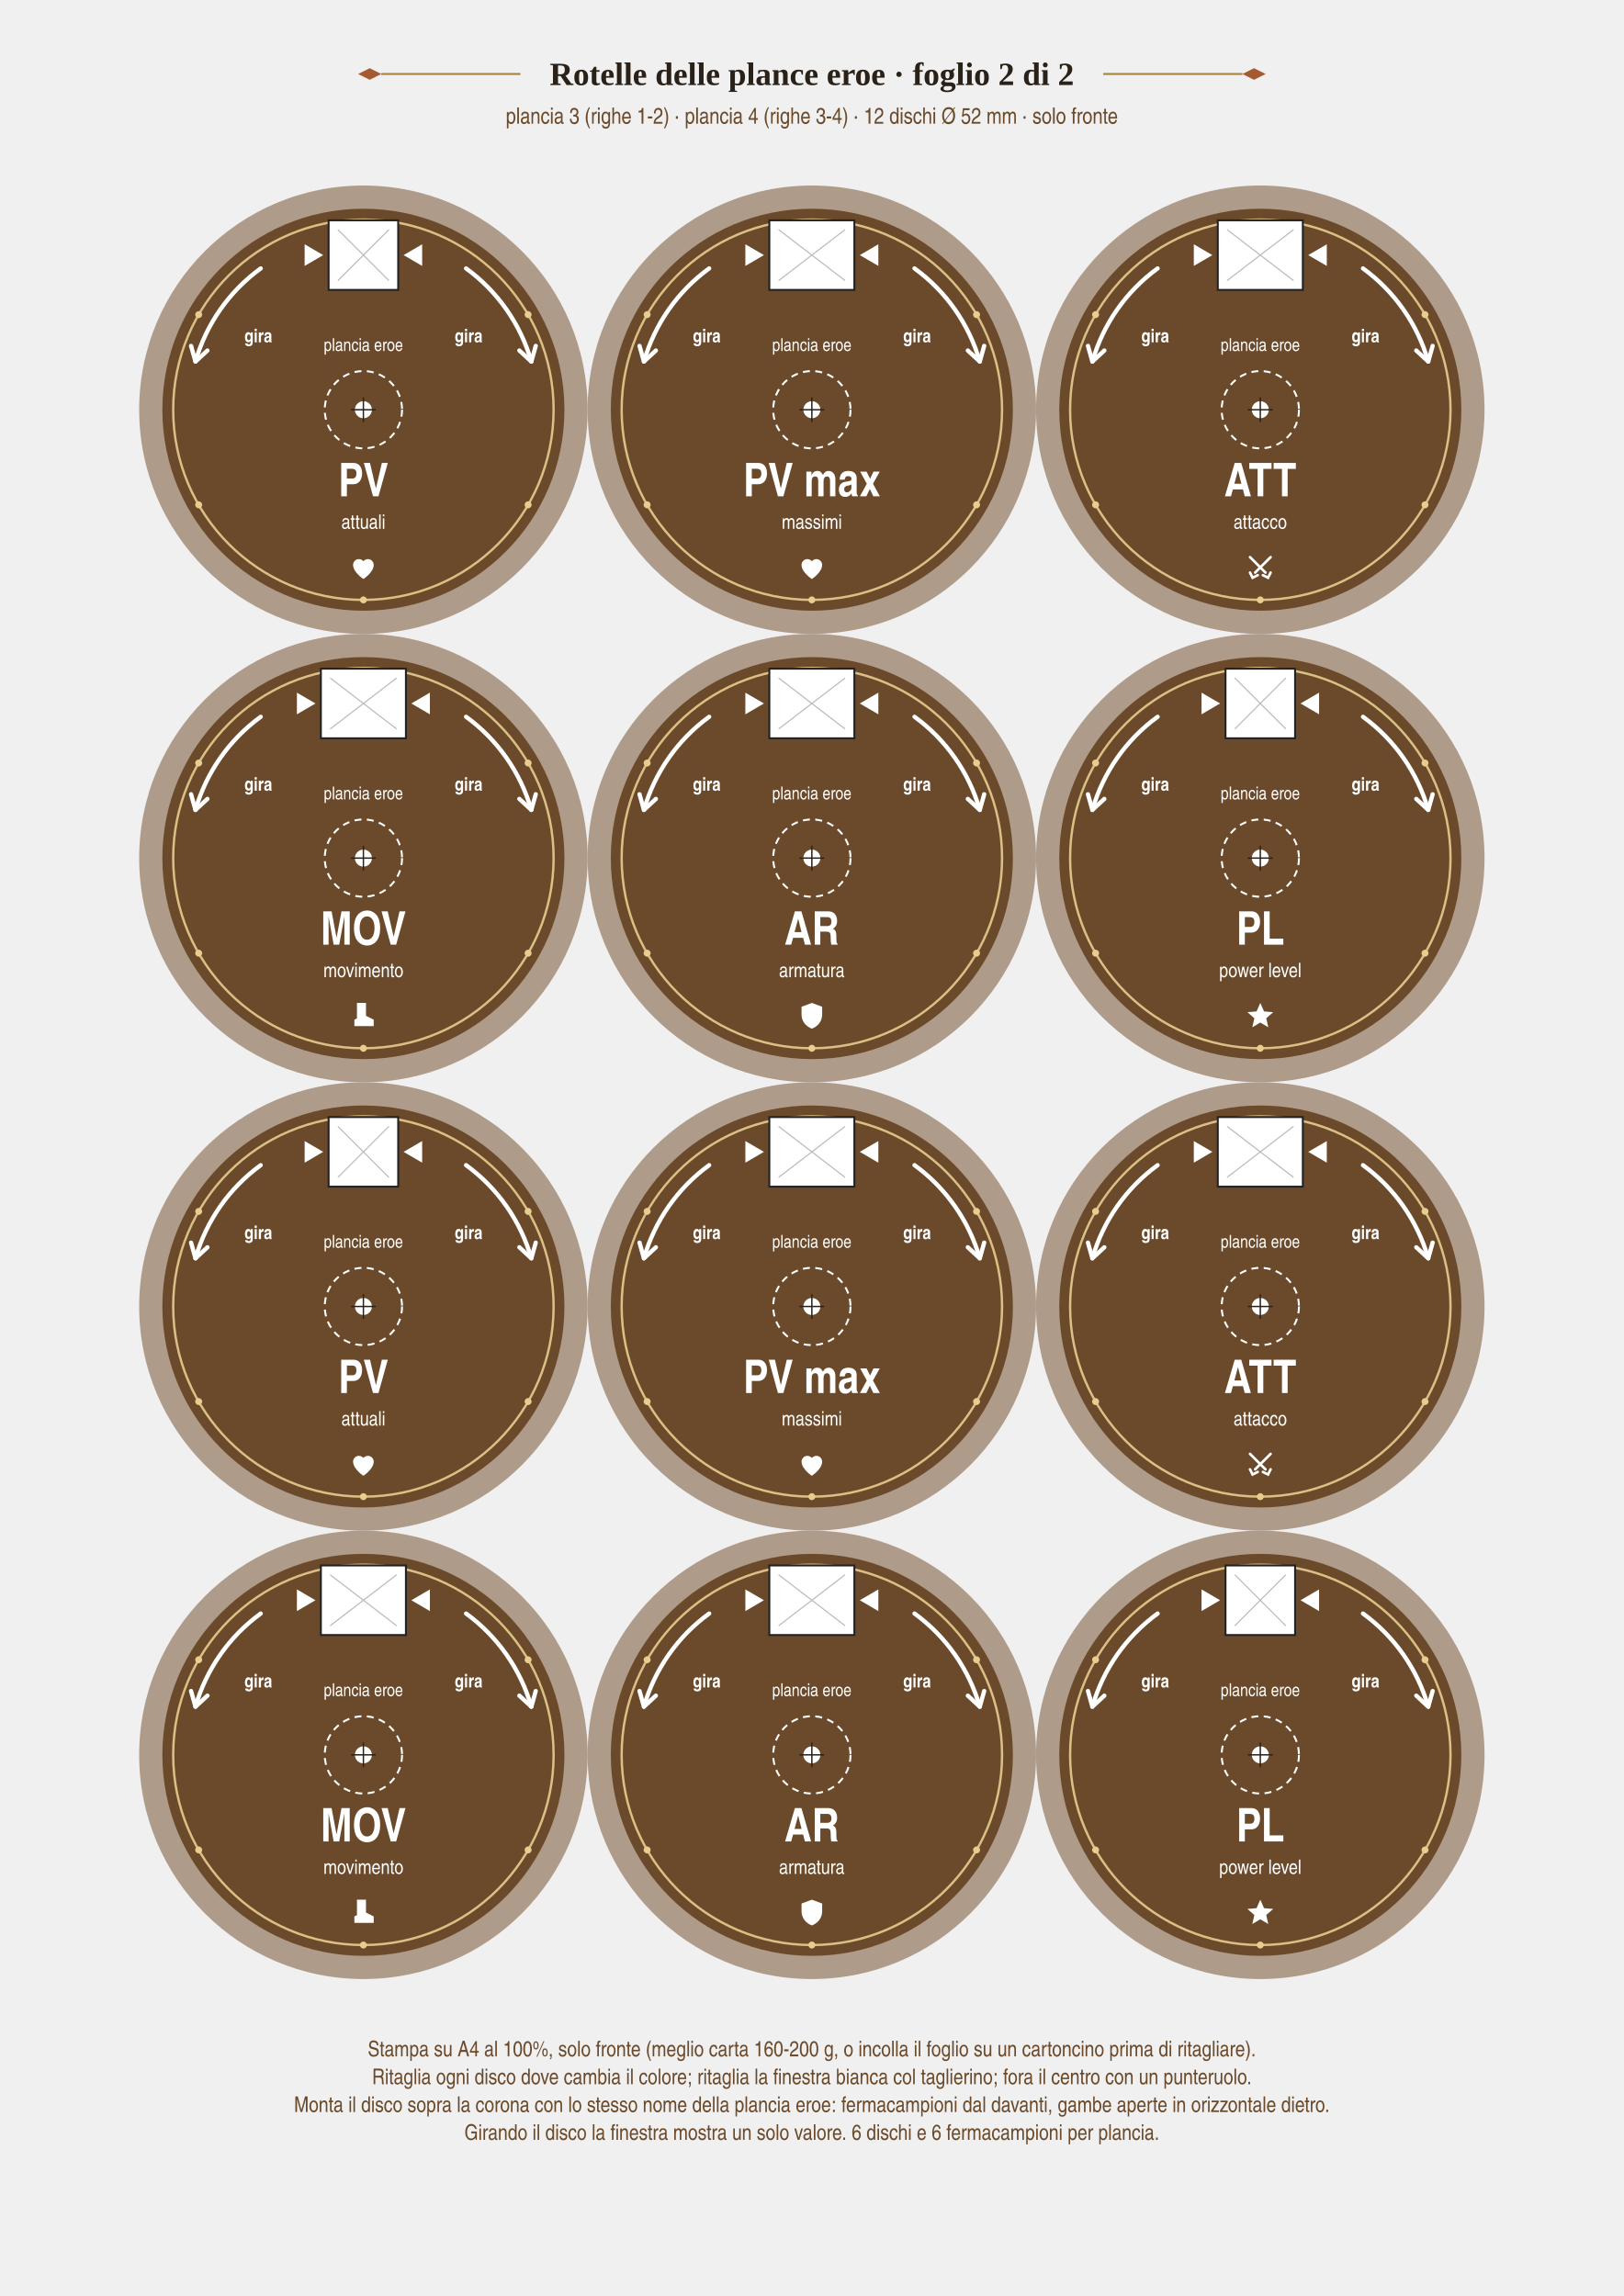
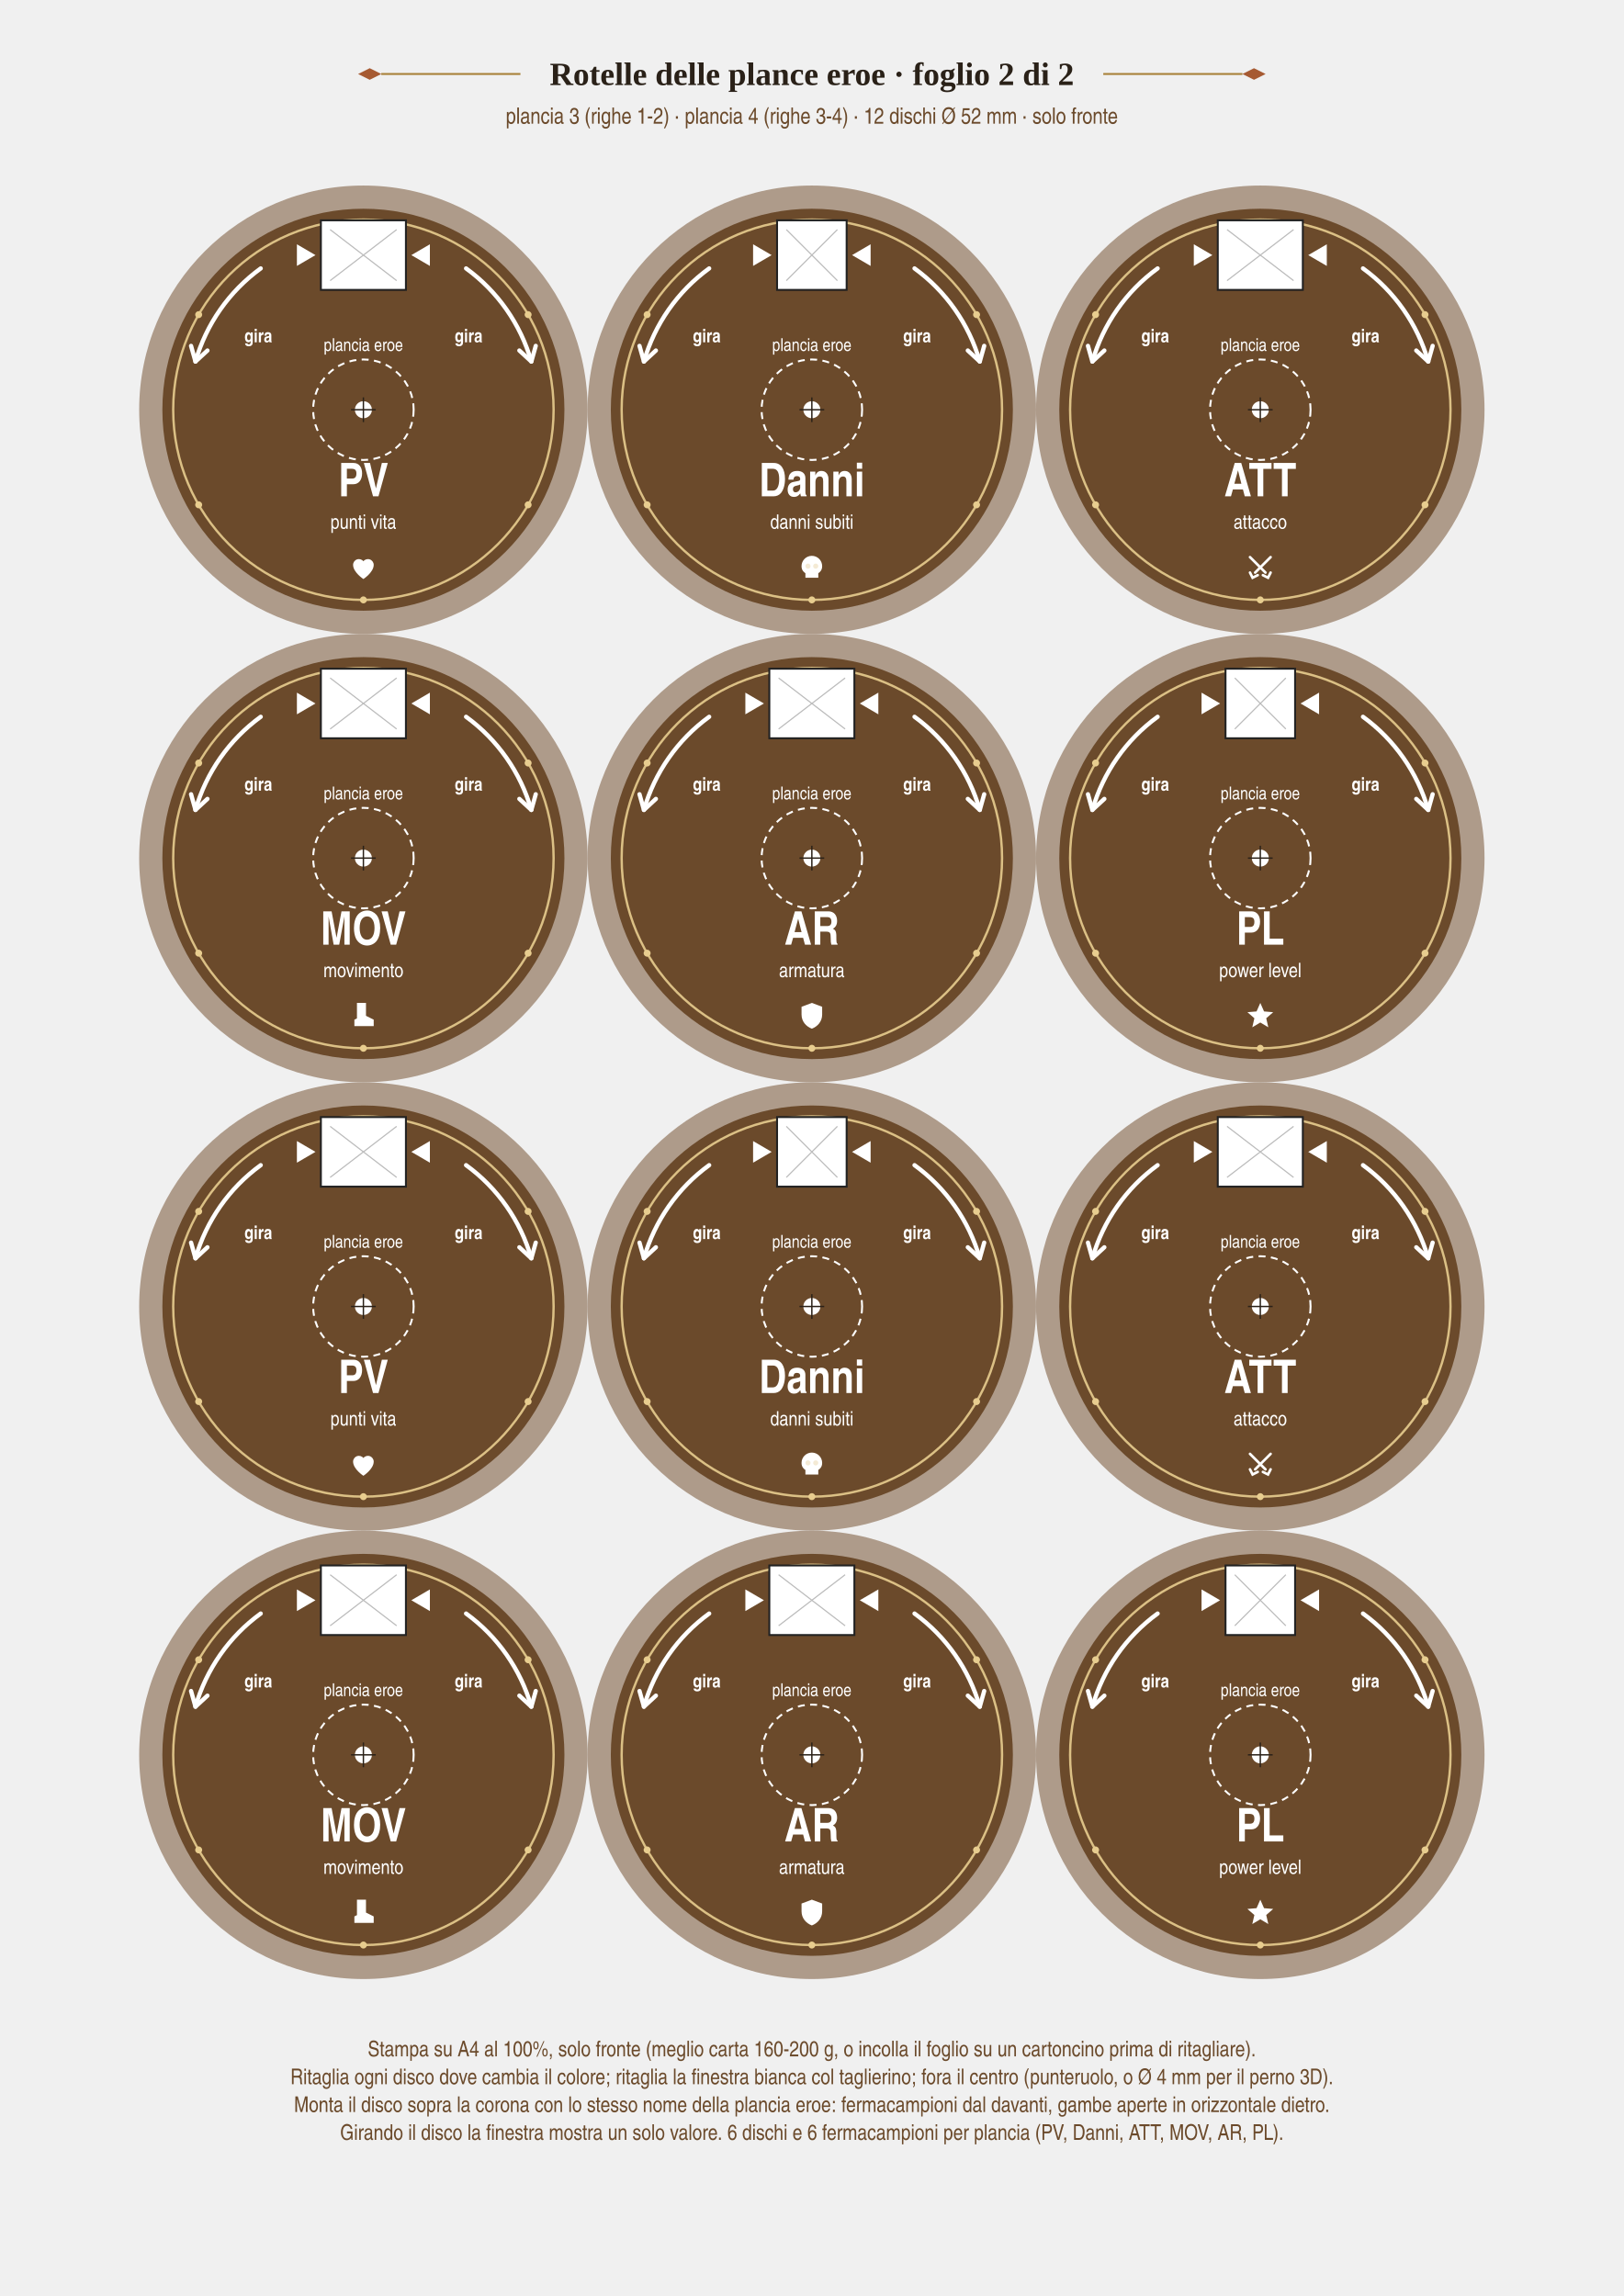
<svg xmlns="http://www.w3.org/2000/svg" width="210mm" height="297mm" viewBox="0 0 210 297" font-family="Liberation Sans Narrow">
  <text x="105.00" y="11.00" font-family="Liberation Serif" font-size="4.20" fill="#2a2118" text-anchor="middle" font-weight="bold">Rotelle delle plance eroe · foglio 2 di 2</text>
  <line x1="67.31" y1="9.57" x2="49.31" y2="9.57" stroke="#a8823a" stroke-width="0.25" />
  <polygon points="47.815,8.822 49.315,9.572 47.815,10.322 46.315,9.572" fill="#a65a32" />
  <line x1="142.69" y1="9.57" x2="160.69" y2="9.57" stroke="#a8823a" stroke-width="0.25" />
  <polygon points="162.185,8.822 163.685,9.572 162.185,10.322 160.685,9.572" fill="#a65a32" />
  <text x="105.00" y="16.00" font-family="Liberation Sans Narrow" font-size="2.90" fill="#6b4a2b" text-anchor="middle">plancia 3 (righe 1-2) · plancia 4 (righe 3-4) · 12 dischi Ø 52 mm · solo fronte</text>
  <circle cx="47.00" cy="53.00" r="29.00" fill="#ae9b8a" />
  <circle cx="47.00" cy="53.00" r="26.00" fill="#6b4a2b" />
  <circle cx="47.00" cy="53.00" r="24.60" fill="none" stroke="#e8cd8f" stroke-width="0.3" opacity="0.9" />
  <circle cx="68.304" cy="40.700" r="0.450" fill="#e8cd8f" />
  <circle cx="68.304" cy="65.300" r="0.450" fill="#e8cd8f" />
  <circle cx="47.000" cy="77.600" r="0.450" fill="#e8cd8f" />
  <circle cx="25.696" cy="65.300" r="0.450" fill="#e8cd8f" />
  <circle cx="25.696" cy="40.700" r="0.450" fill="#e8cd8f" />
-   <rect x="42.50" y="28.50" width="9.0" height="9.0" fill="#ffffff" stroke="#222222" stroke-width="0.25" />
-   <line x1="43.70" y1="29.70" x2="50.30" y2="36.30" stroke="#bbbbbb" stroke-width="0.15" />
-   <line x1="50.30" y1="29.70" x2="43.70" y2="36.30" stroke="#bbbbbb" stroke-width="0.15" />
-   <path d="M41.80 33.00L39.40 31.60L39.40 34.40Z" fill="#ffffff" />
-   <path d="M52.20 33.00L54.60 31.60L54.60 34.40Z" fill="#ffffff" />
+   <rect x="41.50" y="28.50" width="11.0" height="9.0" fill="#ffffff" stroke="#222222" stroke-width="0.25" />
+   <line x1="42.70" y1="29.70" x2="51.30" y2="36.30" stroke="#bbbbbb" stroke-width="0.15" />
+   <line x1="51.30" y1="29.70" x2="42.70" y2="36.30" stroke="#bbbbbb" stroke-width="0.15" />
+   <path d="M40.80 33.00L38.40 31.60L38.40 34.40Z" fill="#ffffff" />
+   <path d="M53.20 33.00L55.60 31.60L55.60 34.40Z" fill="#ffffff" />
  <path d="M33.72 34.72A22.6 22.6 0 0 0 25.28 46.77" fill="none" stroke="#ffffff" stroke-width="0.55" stroke-linecap="round" />
  <path d="M24.71 44.74L25.28 46.77L26.83 45.34" fill="none" stroke="#ffffff" stroke-width="0.55" stroke-linecap="round" stroke-linejoin="round" />
  <text x="33.40" y="44.28" font-family="Liberation Sans Narrow" font-size="2.40" fill="#ffffff" text-anchor="middle" font-weight="bold">gira</text>
  <path d="M60.28 34.72A22.6 22.6 0 0 1 68.72 46.77" fill="none" stroke="#ffffff" stroke-width="0.55" stroke-linecap="round" />
  <path d="M69.29 44.74L68.72 46.77L67.17 45.34" fill="none" stroke="#ffffff" stroke-width="0.55" stroke-linecap="round" stroke-linejoin="round" />
  <text x="60.60" y="44.28" font-family="Liberation Sans Narrow" font-size="2.40" fill="#ffffff" text-anchor="middle" font-weight="bold">gira</text>
-   <circle cx="47.00" cy="53.00" r="5" fill="none" stroke="#ffffff" stroke-width="0.25" stroke-dasharray="0.9 0.7" />
+   <circle cx="47.00" cy="53.00" r="6.5" fill="none" stroke="#ffffff" stroke-width="0.25" stroke-dasharray="0.9 0.7" />
  <circle cx="47.00" cy="53.00" r="1.1" fill="#ffffff" />
  <line x1="45.40" y1="53.00" x2="48.60" y2="53.00" stroke="#2a2118" stroke-width="0.18" />
  <line x1="47.00" y1="51.40" x2="47.00" y2="54.60" stroke="#2a2118" stroke-width="0.18" />
  <text x="47.00" y="45.40" font-family="Liberation Sans Narrow" font-size="2.30" fill="#ffffff" text-anchor="middle">plancia eroe</text>
  <text x="47.00" y="64.20" font-family="Liberation Sans Narrow" font-size="6.00" fill="#ffffff" text-anchor="middle" font-weight="bold">PV</text>
-   <text x="47.00" y="68.40" font-family="Liberation Sans Narrow" font-size="2.60" fill="#ffffff" text-anchor="middle">attuali</text>
+   <text x="47.00" y="68.40" font-family="Liberation Sans Narrow" font-size="2.60" fill="#ffffff" text-anchor="middle">punti vita</text>
  <g transform="translate(45.00,71.40) scale(0.1666667)">
    <path d="M12 21s-8-5.2-8-11a4.5 4.5 0 0 1 8-2.8A4.5 4.5 0 0 1 20 10c0 5.8-8 11-8 11z" fill="#ffffff" />
  </g>
  <circle cx="105.00" cy="53.00" r="29.00" fill="#ae9b8a" />
  <circle cx="105.00" cy="53.00" r="26.00" fill="#6b4a2b" />
  <circle cx="105.00" cy="53.00" r="24.60" fill="none" stroke="#e8cd8f" stroke-width="0.3" opacity="0.9" />
  <circle cx="126.304" cy="40.700" r="0.450" fill="#e8cd8f" />
  <circle cx="126.304" cy="65.300" r="0.450" fill="#e8cd8f" />
  <circle cx="105.000" cy="77.600" r="0.450" fill="#e8cd8f" />
  <circle cx="83.696" cy="65.300" r="0.450" fill="#e8cd8f" />
  <circle cx="83.696" cy="40.700" r="0.450" fill="#e8cd8f" />
-   <rect x="99.50" y="28.50" width="11.0" height="9.0" fill="#ffffff" stroke="#222222" stroke-width="0.25" />
-   <line x1="100.70" y1="29.70" x2="109.30" y2="36.30" stroke="#bbbbbb" stroke-width="0.15" />
-   <line x1="109.30" y1="29.70" x2="100.70" y2="36.30" stroke="#bbbbbb" stroke-width="0.15" />
-   <path d="M98.80 33.00L96.40 31.60L96.40 34.40Z" fill="#ffffff" />
-   <path d="M111.20 33.00L113.60 31.60L113.60 34.40Z" fill="#ffffff" />
+   <rect x="100.50" y="28.50" width="9.0" height="9.0" fill="#ffffff" stroke="#222222" stroke-width="0.25" />
+   <line x1="101.70" y1="29.70" x2="108.30" y2="36.30" stroke="#bbbbbb" stroke-width="0.15" />
+   <line x1="108.30" y1="29.70" x2="101.70" y2="36.30" stroke="#bbbbbb" stroke-width="0.15" />
+   <path d="M99.80 33.00L97.40 31.60L97.40 34.40Z" fill="#ffffff" />
+   <path d="M110.20 33.00L112.60 31.60L112.60 34.40Z" fill="#ffffff" />
  <path d="M91.72 34.72A22.6 22.6 0 0 0 83.28 46.77" fill="none" stroke="#ffffff" stroke-width="0.55" stroke-linecap="round" />
  <path d="M82.71 44.74L83.28 46.77L84.83 45.34" fill="none" stroke="#ffffff" stroke-width="0.55" stroke-linecap="round" stroke-linejoin="round" />
  <text x="91.40" y="44.28" font-family="Liberation Sans Narrow" font-size="2.40" fill="#ffffff" text-anchor="middle" font-weight="bold">gira</text>
  <path d="M118.28 34.72A22.6 22.6 0 0 1 126.72 46.77" fill="none" stroke="#ffffff" stroke-width="0.55" stroke-linecap="round" />
  <path d="M127.29 44.74L126.72 46.77L125.17 45.34" fill="none" stroke="#ffffff" stroke-width="0.55" stroke-linecap="round" stroke-linejoin="round" />
  <text x="118.60" y="44.28" font-family="Liberation Sans Narrow" font-size="2.40" fill="#ffffff" text-anchor="middle" font-weight="bold">gira</text>
-   <circle cx="105.00" cy="53.00" r="5" fill="none" stroke="#ffffff" stroke-width="0.25" stroke-dasharray="0.9 0.7" />
+   <circle cx="105.00" cy="53.00" r="6.5" fill="none" stroke="#ffffff" stroke-width="0.25" stroke-dasharray="0.9 0.7" />
  <circle cx="105.00" cy="53.00" r="1.1" fill="#ffffff" />
  <line x1="103.40" y1="53.00" x2="106.60" y2="53.00" stroke="#2a2118" stroke-width="0.18" />
  <line x1="105.00" y1="51.40" x2="105.00" y2="54.60" stroke="#2a2118" stroke-width="0.18" />
  <text x="105.00" y="45.40" font-family="Liberation Sans Narrow" font-size="2.30" fill="#ffffff" text-anchor="middle">plancia eroe</text>
-   <text x="105.00" y="64.20" font-family="Liberation Sans Narrow" font-size="6.00" fill="#ffffff" text-anchor="middle" font-weight="bold">PV max</text>
-   <text x="105.00" y="68.40" font-family="Liberation Sans Narrow" font-size="2.60" fill="#ffffff" text-anchor="middle">massimi</text>
+   <text x="105.00" y="64.20" font-family="Liberation Sans Narrow" font-size="6.00" fill="#ffffff" text-anchor="middle" font-weight="bold">Danni</text>
+   <text x="105.00" y="68.40" font-family="Liberation Sans Narrow" font-size="2.60" fill="#ffffff" text-anchor="middle">danni subiti</text>
  <g transform="translate(103.00,71.40) scale(0.1666667)">
-     <path d="M12 21s-8-5.2-8-11a4.5 4.5 0 0 1 8-2.8A4.5 4.5 0 0 1 20 10c0 5.8-8 11-8 11z" fill="#ffffff" />
+     <path d="M12 3a8 8 0 0 0-8 8c0 3 1.5 4.5 3 5.5V20h10v-3.5c1.5-1 3-2.5 3-5.5a8 8 0 0 0-8-8z" fill="#ffffff" />
+     <circle cx="9" cy="11" r="2" fill="#f4ead5" />
+     <circle cx="15" cy="11" r="2" fill="#f4ead5" />
  </g>
  <circle cx="163.00" cy="53.00" r="29.00" fill="#ae9b8a" />
  <circle cx="163.00" cy="53.00" r="26.00" fill="#6b4a2b" />
  <circle cx="163.00" cy="53.00" r="24.60" fill="none" stroke="#e8cd8f" stroke-width="0.3" opacity="0.9" />
  <circle cx="184.304" cy="40.700" r="0.450" fill="#e8cd8f" />
  <circle cx="184.304" cy="65.300" r="0.450" fill="#e8cd8f" />
  <circle cx="163.000" cy="77.600" r="0.450" fill="#e8cd8f" />
  <circle cx="141.696" cy="65.300" r="0.450" fill="#e8cd8f" />
  <circle cx="141.696" cy="40.700" r="0.450" fill="#e8cd8f" />
  <rect x="157.50" y="28.50" width="11.0" height="9.0" fill="#ffffff" stroke="#222222" stroke-width="0.25" />
  <line x1="158.70" y1="29.70" x2="167.30" y2="36.30" stroke="#bbbbbb" stroke-width="0.15" />
  <line x1="167.30" y1="29.70" x2="158.70" y2="36.30" stroke="#bbbbbb" stroke-width="0.15" />
  <path d="M156.80 33.00L154.40 31.60L154.40 34.40Z" fill="#ffffff" />
  <path d="M169.20 33.00L171.60 31.60L171.60 34.40Z" fill="#ffffff" />
  <path d="M149.72 34.72A22.6 22.6 0 0 0 141.28 46.77" fill="none" stroke="#ffffff" stroke-width="0.55" stroke-linecap="round" />
  <path d="M140.71 44.74L141.28 46.77L142.83 45.34" fill="none" stroke="#ffffff" stroke-width="0.55" stroke-linecap="round" stroke-linejoin="round" />
  <text x="149.40" y="44.28" font-family="Liberation Sans Narrow" font-size="2.40" fill="#ffffff" text-anchor="middle" font-weight="bold">gira</text>
  <path d="M176.28 34.72A22.6 22.6 0 0 1 184.72 46.77" fill="none" stroke="#ffffff" stroke-width="0.55" stroke-linecap="round" />
  <path d="M185.29 44.74L184.72 46.77L183.17 45.34" fill="none" stroke="#ffffff" stroke-width="0.55" stroke-linecap="round" stroke-linejoin="round" />
  <text x="176.60" y="44.28" font-family="Liberation Sans Narrow" font-size="2.40" fill="#ffffff" text-anchor="middle" font-weight="bold">gira</text>
-   <circle cx="163.00" cy="53.00" r="5" fill="none" stroke="#ffffff" stroke-width="0.25" stroke-dasharray="0.9 0.7" />
+   <circle cx="163.00" cy="53.00" r="6.5" fill="none" stroke="#ffffff" stroke-width="0.25" stroke-dasharray="0.9 0.7" />
  <circle cx="163.00" cy="53.00" r="1.1" fill="#ffffff" />
  <line x1="161.40" y1="53.00" x2="164.60" y2="53.00" stroke="#2a2118" stroke-width="0.18" />
  <line x1="163.00" y1="51.40" x2="163.00" y2="54.60" stroke="#2a2118" stroke-width="0.18" />
  <text x="163.00" y="45.40" font-family="Liberation Sans Narrow" font-size="2.30" fill="#ffffff" text-anchor="middle">plancia eroe</text>
  <text x="163.00" y="64.20" font-family="Liberation Sans Narrow" font-size="6.00" fill="#ffffff" text-anchor="middle" font-weight="bold">ATT</text>
  <text x="163.00" y="68.40" font-family="Liberation Sans Narrow" font-size="2.60" fill="#ffffff" text-anchor="middle">attacco</text>
  <g transform="translate(161.00,71.40) scale(0.1666667)" fill="none" stroke="#ffffff" stroke-width="2" stroke-linecap="round">
    <path d="M4 4l12 12M20 4L8 16M14 18l4 2 2-4M10 18l-4 2-2-4" />
  </g>
  <circle cx="47.00" cy="111.00" r="29.00" fill="#ae9b8a" />
  <circle cx="47.00" cy="111.00" r="26.00" fill="#6b4a2b" />
  <circle cx="47.00" cy="111.00" r="24.60" fill="none" stroke="#e8cd8f" stroke-width="0.3" opacity="0.9" />
  <circle cx="68.304" cy="98.700" r="0.450" fill="#e8cd8f" />
  <circle cx="68.304" cy="123.300" r="0.450" fill="#e8cd8f" />
  <circle cx="47.000" cy="135.600" r="0.450" fill="#e8cd8f" />
  <circle cx="25.696" cy="123.300" r="0.450" fill="#e8cd8f" />
  <circle cx="25.696" cy="98.700" r="0.450" fill="#e8cd8f" />
  <rect x="41.50" y="86.50" width="11.0" height="9.0" fill="#ffffff" stroke="#222222" stroke-width="0.25" />
  <line x1="42.70" y1="87.70" x2="51.30" y2="94.30" stroke="#bbbbbb" stroke-width="0.15" />
  <line x1="51.30" y1="87.70" x2="42.70" y2="94.30" stroke="#bbbbbb" stroke-width="0.15" />
  <path d="M40.80 91.00L38.40 89.60L38.40 92.40Z" fill="#ffffff" />
  <path d="M53.20 91.00L55.60 89.60L55.60 92.40Z" fill="#ffffff" />
  <path d="M33.72 92.72A22.6 22.6 0 0 0 25.28 104.77" fill="none" stroke="#ffffff" stroke-width="0.55" stroke-linecap="round" />
  <path d="M24.71 102.74L25.28 104.77L26.83 103.34" fill="none" stroke="#ffffff" stroke-width="0.55" stroke-linecap="round" stroke-linejoin="round" />
  <text x="33.40" y="102.28" font-family="Liberation Sans Narrow" font-size="2.40" fill="#ffffff" text-anchor="middle" font-weight="bold">gira</text>
  <path d="M60.28 92.72A22.6 22.6 0 0 1 68.72 104.77" fill="none" stroke="#ffffff" stroke-width="0.55" stroke-linecap="round" />
  <path d="M69.29 102.74L68.72 104.77L67.17 103.34" fill="none" stroke="#ffffff" stroke-width="0.55" stroke-linecap="round" stroke-linejoin="round" />
  <text x="60.60" y="102.28" font-family="Liberation Sans Narrow" font-size="2.40" fill="#ffffff" text-anchor="middle" font-weight="bold">gira</text>
-   <circle cx="47.00" cy="111.00" r="5" fill="none" stroke="#ffffff" stroke-width="0.25" stroke-dasharray="0.9 0.7" />
+   <circle cx="47.00" cy="111.00" r="6.5" fill="none" stroke="#ffffff" stroke-width="0.25" stroke-dasharray="0.9 0.7" />
  <circle cx="47.00" cy="111.00" r="1.1" fill="#ffffff" />
  <line x1="45.40" y1="111.00" x2="48.60" y2="111.00" stroke="#2a2118" stroke-width="0.18" />
  <line x1="47.00" y1="109.40" x2="47.00" y2="112.60" stroke="#2a2118" stroke-width="0.18" />
  <text x="47.00" y="103.40" font-family="Liberation Sans Narrow" font-size="2.30" fill="#ffffff" text-anchor="middle">plancia eroe</text>
  <text x="47.00" y="122.20" font-family="Liberation Sans Narrow" font-size="6.00" fill="#ffffff" text-anchor="middle" font-weight="bold">MOV</text>
  <text x="47.00" y="126.40" font-family="Liberation Sans Narrow" font-size="2.60" fill="#ffffff" text-anchor="middle">movimento</text>
  <g transform="translate(45.00,129.40) scale(0.1666667)">
    <path d="M7 2h7v10l6 3v5H5v-5l2-1z" fill="#ffffff" />
  </g>
  <circle cx="105.00" cy="111.00" r="29.00" fill="#ae9b8a" />
  <circle cx="105.00" cy="111.00" r="26.00" fill="#6b4a2b" />
  <circle cx="105.00" cy="111.00" r="24.60" fill="none" stroke="#e8cd8f" stroke-width="0.3" opacity="0.9" />
  <circle cx="126.304" cy="98.700" r="0.450" fill="#e8cd8f" />
  <circle cx="126.304" cy="123.300" r="0.450" fill="#e8cd8f" />
  <circle cx="105.000" cy="135.600" r="0.450" fill="#e8cd8f" />
  <circle cx="83.696" cy="123.300" r="0.450" fill="#e8cd8f" />
  <circle cx="83.696" cy="98.700" r="0.450" fill="#e8cd8f" />
  <rect x="99.50" y="86.50" width="11.0" height="9.0" fill="#ffffff" stroke="#222222" stroke-width="0.25" />
  <line x1="100.70" y1="87.70" x2="109.30" y2="94.30" stroke="#bbbbbb" stroke-width="0.15" />
  <line x1="109.30" y1="87.70" x2="100.70" y2="94.30" stroke="#bbbbbb" stroke-width="0.15" />
  <path d="M98.80 91.00L96.40 89.60L96.40 92.40Z" fill="#ffffff" />
  <path d="M111.20 91.00L113.60 89.60L113.60 92.40Z" fill="#ffffff" />
  <path d="M91.72 92.72A22.6 22.6 0 0 0 83.28 104.77" fill="none" stroke="#ffffff" stroke-width="0.55" stroke-linecap="round" />
  <path d="M82.71 102.74L83.28 104.77L84.83 103.34" fill="none" stroke="#ffffff" stroke-width="0.55" stroke-linecap="round" stroke-linejoin="round" />
  <text x="91.40" y="102.28" font-family="Liberation Sans Narrow" font-size="2.40" fill="#ffffff" text-anchor="middle" font-weight="bold">gira</text>
  <path d="M118.28 92.72A22.6 22.6 0 0 1 126.72 104.77" fill="none" stroke="#ffffff" stroke-width="0.55" stroke-linecap="round" />
  <path d="M127.29 102.74L126.72 104.77L125.17 103.34" fill="none" stroke="#ffffff" stroke-width="0.55" stroke-linecap="round" stroke-linejoin="round" />
  <text x="118.60" y="102.28" font-family="Liberation Sans Narrow" font-size="2.40" fill="#ffffff" text-anchor="middle" font-weight="bold">gira</text>
-   <circle cx="105.00" cy="111.00" r="5" fill="none" stroke="#ffffff" stroke-width="0.25" stroke-dasharray="0.9 0.7" />
+   <circle cx="105.00" cy="111.00" r="6.5" fill="none" stroke="#ffffff" stroke-width="0.25" stroke-dasharray="0.9 0.7" />
  <circle cx="105.00" cy="111.00" r="1.1" fill="#ffffff" />
  <line x1="103.40" y1="111.00" x2="106.60" y2="111.00" stroke="#2a2118" stroke-width="0.18" />
  <line x1="105.00" y1="109.40" x2="105.00" y2="112.60" stroke="#2a2118" stroke-width="0.18" />
  <text x="105.00" y="103.40" font-family="Liberation Sans Narrow" font-size="2.30" fill="#ffffff" text-anchor="middle">plancia eroe</text>
  <text x="105.00" y="122.20" font-family="Liberation Sans Narrow" font-size="6.00" fill="#ffffff" text-anchor="middle" font-weight="bold">AR</text>
  <text x="105.00" y="126.40" font-family="Liberation Sans Narrow" font-size="2.60" fill="#ffffff" text-anchor="middle">armatura</text>
  <g transform="translate(103.00,129.40) scale(0.1666667)">
    <path d="M12 2l8 3v6c0 5.5-3.6 9.3-8 11-4.4-1.7-8-5.5-8-11V5z" fill="#ffffff" />
  </g>
  <circle cx="163.00" cy="111.00" r="29.00" fill="#ae9b8a" />
  <circle cx="163.00" cy="111.00" r="26.00" fill="#6b4a2b" />
  <circle cx="163.00" cy="111.00" r="24.60" fill="none" stroke="#e8cd8f" stroke-width="0.3" opacity="0.9" />
  <circle cx="184.304" cy="98.700" r="0.450" fill="#e8cd8f" />
  <circle cx="184.304" cy="123.300" r="0.450" fill="#e8cd8f" />
  <circle cx="163.000" cy="135.600" r="0.450" fill="#e8cd8f" />
  <circle cx="141.696" cy="123.300" r="0.450" fill="#e8cd8f" />
  <circle cx="141.696" cy="98.700" r="0.450" fill="#e8cd8f" />
  <rect x="158.50" y="86.50" width="9.0" height="9.0" fill="#ffffff" stroke="#222222" stroke-width="0.25" />
  <line x1="159.70" y1="87.70" x2="166.30" y2="94.30" stroke="#bbbbbb" stroke-width="0.15" />
  <line x1="166.30" y1="87.70" x2="159.70" y2="94.30" stroke="#bbbbbb" stroke-width="0.15" />
  <path d="M157.80 91.00L155.40 89.60L155.40 92.40Z" fill="#ffffff" />
  <path d="M168.20 91.00L170.60 89.60L170.60 92.40Z" fill="#ffffff" />
  <path d="M149.72 92.72A22.6 22.6 0 0 0 141.28 104.77" fill="none" stroke="#ffffff" stroke-width="0.55" stroke-linecap="round" />
  <path d="M140.71 102.74L141.28 104.77L142.83 103.34" fill="none" stroke="#ffffff" stroke-width="0.55" stroke-linecap="round" stroke-linejoin="round" />
  <text x="149.40" y="102.28" font-family="Liberation Sans Narrow" font-size="2.40" fill="#ffffff" text-anchor="middle" font-weight="bold">gira</text>
  <path d="M176.28 92.72A22.6 22.6 0 0 1 184.72 104.77" fill="none" stroke="#ffffff" stroke-width="0.55" stroke-linecap="round" />
  <path d="M185.29 102.74L184.72 104.77L183.17 103.34" fill="none" stroke="#ffffff" stroke-width="0.55" stroke-linecap="round" stroke-linejoin="round" />
  <text x="176.60" y="102.28" font-family="Liberation Sans Narrow" font-size="2.40" fill="#ffffff" text-anchor="middle" font-weight="bold">gira</text>
-   <circle cx="163.00" cy="111.00" r="5" fill="none" stroke="#ffffff" stroke-width="0.25" stroke-dasharray="0.9 0.7" />
+   <circle cx="163.00" cy="111.00" r="6.5" fill="none" stroke="#ffffff" stroke-width="0.25" stroke-dasharray="0.9 0.7" />
  <circle cx="163.00" cy="111.00" r="1.1" fill="#ffffff" />
  <line x1="161.40" y1="111.00" x2="164.60" y2="111.00" stroke="#2a2118" stroke-width="0.18" />
  <line x1="163.00" y1="109.40" x2="163.00" y2="112.60" stroke="#2a2118" stroke-width="0.18" />
  <text x="163.00" y="103.40" font-family="Liberation Sans Narrow" font-size="2.30" fill="#ffffff" text-anchor="middle">plancia eroe</text>
  <text x="163.00" y="122.20" font-family="Liberation Sans Narrow" font-size="6.00" fill="#ffffff" text-anchor="middle" font-weight="bold">PL</text>
  <text x="163.00" y="126.40" font-family="Liberation Sans Narrow" font-size="2.60" fill="#ffffff" text-anchor="middle">power level</text>
  <g transform="translate(161.00,129.40) scale(0.1666667)">
    <path d="M12 2l2.9 6.6 7.1.6-5.4 4.7 1.6 7L12 17.2 5.8 20.9l1.6-7L2 9.2l7.1-.6z" fill="#ffffff" />
  </g>
  <circle cx="47.00" cy="169.00" r="29.00" fill="#ae9b8a" />
  <circle cx="47.00" cy="169.00" r="26.00" fill="#6b4a2b" />
  <circle cx="47.00" cy="169.00" r="24.60" fill="none" stroke="#e8cd8f" stroke-width="0.3" opacity="0.9" />
  <circle cx="68.304" cy="156.700" r="0.450" fill="#e8cd8f" />
  <circle cx="68.304" cy="181.300" r="0.450" fill="#e8cd8f" />
  <circle cx="47.000" cy="193.600" r="0.450" fill="#e8cd8f" />
  <circle cx="25.696" cy="181.300" r="0.450" fill="#e8cd8f" />
  <circle cx="25.696" cy="156.700" r="0.450" fill="#e8cd8f" />
-   <rect x="42.50" y="144.50" width="9.0" height="9.0" fill="#ffffff" stroke="#222222" stroke-width="0.25" />
-   <line x1="43.70" y1="145.70" x2="50.30" y2="152.30" stroke="#bbbbbb" stroke-width="0.15" />
-   <line x1="50.30" y1="145.70" x2="43.70" y2="152.30" stroke="#bbbbbb" stroke-width="0.15" />
-   <path d="M41.80 149.00L39.40 147.60L39.40 150.40Z" fill="#ffffff" />
-   <path d="M52.20 149.00L54.60 147.60L54.60 150.40Z" fill="#ffffff" />
+   <rect x="41.50" y="144.50" width="11.0" height="9.0" fill="#ffffff" stroke="#222222" stroke-width="0.25" />
+   <line x1="42.70" y1="145.70" x2="51.30" y2="152.30" stroke="#bbbbbb" stroke-width="0.15" />
+   <line x1="51.30" y1="145.70" x2="42.70" y2="152.30" stroke="#bbbbbb" stroke-width="0.15" />
+   <path d="M40.80 149.00L38.40 147.60L38.40 150.40Z" fill="#ffffff" />
+   <path d="M53.20 149.00L55.60 147.60L55.60 150.40Z" fill="#ffffff" />
  <path d="M33.72 150.72A22.6 22.6 0 0 0 25.28 162.77" fill="none" stroke="#ffffff" stroke-width="0.55" stroke-linecap="round" />
  <path d="M24.71 160.74L25.28 162.77L26.83 161.34" fill="none" stroke="#ffffff" stroke-width="0.55" stroke-linecap="round" stroke-linejoin="round" />
  <text x="33.40" y="160.28" font-family="Liberation Sans Narrow" font-size="2.40" fill="#ffffff" text-anchor="middle" font-weight="bold">gira</text>
  <path d="M60.28 150.72A22.6 22.6 0 0 1 68.72 162.77" fill="none" stroke="#ffffff" stroke-width="0.55" stroke-linecap="round" />
  <path d="M69.29 160.74L68.72 162.77L67.17 161.34" fill="none" stroke="#ffffff" stroke-width="0.55" stroke-linecap="round" stroke-linejoin="round" />
  <text x="60.60" y="160.28" font-family="Liberation Sans Narrow" font-size="2.40" fill="#ffffff" text-anchor="middle" font-weight="bold">gira</text>
-   <circle cx="47.00" cy="169.00" r="5" fill="none" stroke="#ffffff" stroke-width="0.25" stroke-dasharray="0.9 0.7" />
+   <circle cx="47.00" cy="169.00" r="6.5" fill="none" stroke="#ffffff" stroke-width="0.25" stroke-dasharray="0.9 0.7" />
  <circle cx="47.00" cy="169.00" r="1.1" fill="#ffffff" />
  <line x1="45.40" y1="169.00" x2="48.60" y2="169.00" stroke="#2a2118" stroke-width="0.18" />
  <line x1="47.00" y1="167.40" x2="47.00" y2="170.60" stroke="#2a2118" stroke-width="0.18" />
  <text x="47.00" y="161.40" font-family="Liberation Sans Narrow" font-size="2.30" fill="#ffffff" text-anchor="middle">plancia eroe</text>
  <text x="47.00" y="180.20" font-family="Liberation Sans Narrow" font-size="6.00" fill="#ffffff" text-anchor="middle" font-weight="bold">PV</text>
-   <text x="47.00" y="184.40" font-family="Liberation Sans Narrow" font-size="2.60" fill="#ffffff" text-anchor="middle">attuali</text>
+   <text x="47.00" y="184.40" font-family="Liberation Sans Narrow" font-size="2.60" fill="#ffffff" text-anchor="middle">punti vita</text>
  <g transform="translate(45.00,187.40) scale(0.1666667)">
    <path d="M12 21s-8-5.2-8-11a4.5 4.5 0 0 1 8-2.8A4.5 4.5 0 0 1 20 10c0 5.8-8 11-8 11z" fill="#ffffff" />
  </g>
  <circle cx="105.00" cy="169.00" r="29.00" fill="#ae9b8a" />
  <circle cx="105.00" cy="169.00" r="26.00" fill="#6b4a2b" />
  <circle cx="105.00" cy="169.00" r="24.60" fill="none" stroke="#e8cd8f" stroke-width="0.3" opacity="0.9" />
  <circle cx="126.304" cy="156.700" r="0.450" fill="#e8cd8f" />
  <circle cx="126.304" cy="181.300" r="0.450" fill="#e8cd8f" />
  <circle cx="105.000" cy="193.600" r="0.450" fill="#e8cd8f" />
  <circle cx="83.696" cy="181.300" r="0.450" fill="#e8cd8f" />
  <circle cx="83.696" cy="156.700" r="0.450" fill="#e8cd8f" />
-   <rect x="99.50" y="144.50" width="11.0" height="9.0" fill="#ffffff" stroke="#222222" stroke-width="0.25" />
-   <line x1="100.70" y1="145.70" x2="109.30" y2="152.30" stroke="#bbbbbb" stroke-width="0.15" />
-   <line x1="109.30" y1="145.70" x2="100.70" y2="152.30" stroke="#bbbbbb" stroke-width="0.15" />
-   <path d="M98.80 149.00L96.40 147.60L96.40 150.40Z" fill="#ffffff" />
-   <path d="M111.20 149.00L113.60 147.60L113.60 150.40Z" fill="#ffffff" />
+   <rect x="100.50" y="144.50" width="9.0" height="9.0" fill="#ffffff" stroke="#222222" stroke-width="0.25" />
+   <line x1="101.70" y1="145.70" x2="108.30" y2="152.30" stroke="#bbbbbb" stroke-width="0.15" />
+   <line x1="108.30" y1="145.70" x2="101.70" y2="152.30" stroke="#bbbbbb" stroke-width="0.15" />
+   <path d="M99.80 149.00L97.40 147.60L97.40 150.40Z" fill="#ffffff" />
+   <path d="M110.20 149.00L112.60 147.60L112.60 150.40Z" fill="#ffffff" />
  <path d="M91.72 150.72A22.6 22.6 0 0 0 83.28 162.77" fill="none" stroke="#ffffff" stroke-width="0.55" stroke-linecap="round" />
  <path d="M82.71 160.74L83.28 162.77L84.83 161.34" fill="none" stroke="#ffffff" stroke-width="0.55" stroke-linecap="round" stroke-linejoin="round" />
  <text x="91.40" y="160.28" font-family="Liberation Sans Narrow" font-size="2.40" fill="#ffffff" text-anchor="middle" font-weight="bold">gira</text>
  <path d="M118.28 150.72A22.6 22.6 0 0 1 126.72 162.77" fill="none" stroke="#ffffff" stroke-width="0.55" stroke-linecap="round" />
  <path d="M127.29 160.74L126.72 162.77L125.17 161.34" fill="none" stroke="#ffffff" stroke-width="0.55" stroke-linecap="round" stroke-linejoin="round" />
  <text x="118.60" y="160.28" font-family="Liberation Sans Narrow" font-size="2.40" fill="#ffffff" text-anchor="middle" font-weight="bold">gira</text>
-   <circle cx="105.00" cy="169.00" r="5" fill="none" stroke="#ffffff" stroke-width="0.25" stroke-dasharray="0.9 0.7" />
+   <circle cx="105.00" cy="169.00" r="6.5" fill="none" stroke="#ffffff" stroke-width="0.25" stroke-dasharray="0.9 0.7" />
  <circle cx="105.00" cy="169.00" r="1.1" fill="#ffffff" />
  <line x1="103.40" y1="169.00" x2="106.60" y2="169.00" stroke="#2a2118" stroke-width="0.18" />
  <line x1="105.00" y1="167.40" x2="105.00" y2="170.60" stroke="#2a2118" stroke-width="0.18" />
  <text x="105.00" y="161.40" font-family="Liberation Sans Narrow" font-size="2.30" fill="#ffffff" text-anchor="middle">plancia eroe</text>
-   <text x="105.00" y="180.20" font-family="Liberation Sans Narrow" font-size="6.00" fill="#ffffff" text-anchor="middle" font-weight="bold">PV max</text>
-   <text x="105.00" y="184.40" font-family="Liberation Sans Narrow" font-size="2.60" fill="#ffffff" text-anchor="middle">massimi</text>
+   <text x="105.00" y="180.20" font-family="Liberation Sans Narrow" font-size="6.00" fill="#ffffff" text-anchor="middle" font-weight="bold">Danni</text>
+   <text x="105.00" y="184.40" font-family="Liberation Sans Narrow" font-size="2.60" fill="#ffffff" text-anchor="middle">danni subiti</text>
  <g transform="translate(103.00,187.40) scale(0.1666667)">
-     <path d="M12 21s-8-5.2-8-11a4.5 4.5 0 0 1 8-2.8A4.5 4.5 0 0 1 20 10c0 5.8-8 11-8 11z" fill="#ffffff" />
+     <path d="M12 3a8 8 0 0 0-8 8c0 3 1.5 4.5 3 5.5V20h10v-3.5c1.5-1 3-2.5 3-5.5a8 8 0 0 0-8-8z" fill="#ffffff" />
+     <circle cx="9" cy="11" r="2" fill="#f4ead5" />
+     <circle cx="15" cy="11" r="2" fill="#f4ead5" />
  </g>
  <circle cx="163.00" cy="169.00" r="29.00" fill="#ae9b8a" />
  <circle cx="163.00" cy="169.00" r="26.00" fill="#6b4a2b" />
  <circle cx="163.00" cy="169.00" r="24.60" fill="none" stroke="#e8cd8f" stroke-width="0.3" opacity="0.9" />
  <circle cx="184.304" cy="156.700" r="0.450" fill="#e8cd8f" />
  <circle cx="184.304" cy="181.300" r="0.450" fill="#e8cd8f" />
  <circle cx="163.000" cy="193.600" r="0.450" fill="#e8cd8f" />
  <circle cx="141.696" cy="181.300" r="0.450" fill="#e8cd8f" />
  <circle cx="141.696" cy="156.700" r="0.450" fill="#e8cd8f" />
  <rect x="157.50" y="144.50" width="11.0" height="9.0" fill="#ffffff" stroke="#222222" stroke-width="0.25" />
  <line x1="158.70" y1="145.70" x2="167.30" y2="152.30" stroke="#bbbbbb" stroke-width="0.15" />
  <line x1="167.30" y1="145.70" x2="158.70" y2="152.30" stroke="#bbbbbb" stroke-width="0.15" />
  <path d="M156.80 149.00L154.40 147.60L154.40 150.40Z" fill="#ffffff" />
  <path d="M169.20 149.00L171.60 147.60L171.60 150.40Z" fill="#ffffff" />
  <path d="M149.72 150.72A22.6 22.6 0 0 0 141.28 162.77" fill="none" stroke="#ffffff" stroke-width="0.55" stroke-linecap="round" />
  <path d="M140.71 160.74L141.28 162.77L142.83 161.34" fill="none" stroke="#ffffff" stroke-width="0.55" stroke-linecap="round" stroke-linejoin="round" />
  <text x="149.40" y="160.28" font-family="Liberation Sans Narrow" font-size="2.40" fill="#ffffff" text-anchor="middle" font-weight="bold">gira</text>
  <path d="M176.28 150.72A22.6 22.6 0 0 1 184.72 162.77" fill="none" stroke="#ffffff" stroke-width="0.55" stroke-linecap="round" />
  <path d="M185.29 160.74L184.72 162.77L183.17 161.34" fill="none" stroke="#ffffff" stroke-width="0.55" stroke-linecap="round" stroke-linejoin="round" />
  <text x="176.60" y="160.28" font-family="Liberation Sans Narrow" font-size="2.40" fill="#ffffff" text-anchor="middle" font-weight="bold">gira</text>
-   <circle cx="163.00" cy="169.00" r="5" fill="none" stroke="#ffffff" stroke-width="0.25" stroke-dasharray="0.9 0.7" />
+   <circle cx="163.00" cy="169.00" r="6.5" fill="none" stroke="#ffffff" stroke-width="0.25" stroke-dasharray="0.9 0.7" />
  <circle cx="163.00" cy="169.00" r="1.1" fill="#ffffff" />
  <line x1="161.40" y1="169.00" x2="164.60" y2="169.00" stroke="#2a2118" stroke-width="0.18" />
  <line x1="163.00" y1="167.40" x2="163.00" y2="170.60" stroke="#2a2118" stroke-width="0.18" />
  <text x="163.00" y="161.40" font-family="Liberation Sans Narrow" font-size="2.30" fill="#ffffff" text-anchor="middle">plancia eroe</text>
  <text x="163.00" y="180.20" font-family="Liberation Sans Narrow" font-size="6.00" fill="#ffffff" text-anchor="middle" font-weight="bold">ATT</text>
  <text x="163.00" y="184.40" font-family="Liberation Sans Narrow" font-size="2.60" fill="#ffffff" text-anchor="middle">attacco</text>
  <g transform="translate(161.00,187.40) scale(0.1666667)" fill="none" stroke="#ffffff" stroke-width="2" stroke-linecap="round">
    <path d="M4 4l12 12M20 4L8 16M14 18l4 2 2-4M10 18l-4 2-2-4" />
  </g>
  <circle cx="47.00" cy="227.00" r="29.00" fill="#ae9b8a" />
  <circle cx="47.00" cy="227.00" r="26.00" fill="#6b4a2b" />
  <circle cx="47.00" cy="227.00" r="24.60" fill="none" stroke="#e8cd8f" stroke-width="0.3" opacity="0.9" />
  <circle cx="68.304" cy="214.700" r="0.450" fill="#e8cd8f" />
  <circle cx="68.304" cy="239.300" r="0.450" fill="#e8cd8f" />
  <circle cx="47.000" cy="251.600" r="0.450" fill="#e8cd8f" />
  <circle cx="25.696" cy="239.300" r="0.450" fill="#e8cd8f" />
  <circle cx="25.696" cy="214.700" r="0.450" fill="#e8cd8f" />
  <rect x="41.50" y="202.50" width="11.0" height="9.0" fill="#ffffff" stroke="#222222" stroke-width="0.25" />
  <line x1="42.70" y1="203.70" x2="51.30" y2="210.30" stroke="#bbbbbb" stroke-width="0.15" />
  <line x1="51.30" y1="203.70" x2="42.70" y2="210.30" stroke="#bbbbbb" stroke-width="0.15" />
  <path d="M40.80 207.00L38.40 205.60L38.40 208.40Z" fill="#ffffff" />
  <path d="M53.20 207.00L55.60 205.60L55.60 208.40Z" fill="#ffffff" />
  <path d="M33.72 208.72A22.6 22.6 0 0 0 25.28 220.77" fill="none" stroke="#ffffff" stroke-width="0.55" stroke-linecap="round" />
  <path d="M24.71 218.74L25.28 220.77L26.83 219.34" fill="none" stroke="#ffffff" stroke-width="0.55" stroke-linecap="round" stroke-linejoin="round" />
  <text x="33.40" y="218.28" font-family="Liberation Sans Narrow" font-size="2.40" fill="#ffffff" text-anchor="middle" font-weight="bold">gira</text>
  <path d="M60.28 208.72A22.6 22.6 0 0 1 68.72 220.77" fill="none" stroke="#ffffff" stroke-width="0.55" stroke-linecap="round" />
  <path d="M69.29 218.74L68.72 220.77L67.17 219.34" fill="none" stroke="#ffffff" stroke-width="0.55" stroke-linecap="round" stroke-linejoin="round" />
  <text x="60.60" y="218.28" font-family="Liberation Sans Narrow" font-size="2.40" fill="#ffffff" text-anchor="middle" font-weight="bold">gira</text>
-   <circle cx="47.00" cy="227.00" r="5" fill="none" stroke="#ffffff" stroke-width="0.25" stroke-dasharray="0.9 0.7" />
+   <circle cx="47.00" cy="227.00" r="6.5" fill="none" stroke="#ffffff" stroke-width="0.25" stroke-dasharray="0.9 0.7" />
  <circle cx="47.00" cy="227.00" r="1.1" fill="#ffffff" />
  <line x1="45.40" y1="227.00" x2="48.60" y2="227.00" stroke="#2a2118" stroke-width="0.18" />
  <line x1="47.00" y1="225.40" x2="47.00" y2="228.60" stroke="#2a2118" stroke-width="0.18" />
  <text x="47.00" y="219.40" font-family="Liberation Sans Narrow" font-size="2.30" fill="#ffffff" text-anchor="middle">plancia eroe</text>
  <text x="47.00" y="238.20" font-family="Liberation Sans Narrow" font-size="6.00" fill="#ffffff" text-anchor="middle" font-weight="bold">MOV</text>
  <text x="47.00" y="242.40" font-family="Liberation Sans Narrow" font-size="2.60" fill="#ffffff" text-anchor="middle">movimento</text>
  <g transform="translate(45.00,245.40) scale(0.1666667)">
    <path d="M7 2h7v10l6 3v5H5v-5l2-1z" fill="#ffffff" />
  </g>
  <circle cx="105.00" cy="227.00" r="29.00" fill="#ae9b8a" />
  <circle cx="105.00" cy="227.00" r="26.00" fill="#6b4a2b" />
  <circle cx="105.00" cy="227.00" r="24.60" fill="none" stroke="#e8cd8f" stroke-width="0.3" opacity="0.9" />
  <circle cx="126.304" cy="214.700" r="0.450" fill="#e8cd8f" />
  <circle cx="126.304" cy="239.300" r="0.450" fill="#e8cd8f" />
  <circle cx="105.000" cy="251.600" r="0.450" fill="#e8cd8f" />
  <circle cx="83.696" cy="239.300" r="0.450" fill="#e8cd8f" />
  <circle cx="83.696" cy="214.700" r="0.450" fill="#e8cd8f" />
  <rect x="99.50" y="202.50" width="11.0" height="9.0" fill="#ffffff" stroke="#222222" stroke-width="0.25" />
  <line x1="100.70" y1="203.70" x2="109.30" y2="210.30" stroke="#bbbbbb" stroke-width="0.15" />
  <line x1="109.30" y1="203.70" x2="100.70" y2="210.30" stroke="#bbbbbb" stroke-width="0.15" />
  <path d="M98.80 207.00L96.40 205.60L96.40 208.40Z" fill="#ffffff" />
  <path d="M111.20 207.00L113.60 205.60L113.60 208.40Z" fill="#ffffff" />
  <path d="M91.72 208.72A22.6 22.6 0 0 0 83.28 220.77" fill="none" stroke="#ffffff" stroke-width="0.55" stroke-linecap="round" />
  <path d="M82.71 218.74L83.28 220.77L84.83 219.34" fill="none" stroke="#ffffff" stroke-width="0.55" stroke-linecap="round" stroke-linejoin="round" />
  <text x="91.40" y="218.28" font-family="Liberation Sans Narrow" font-size="2.40" fill="#ffffff" text-anchor="middle" font-weight="bold">gira</text>
  <path d="M118.28 208.72A22.6 22.6 0 0 1 126.72 220.77" fill="none" stroke="#ffffff" stroke-width="0.55" stroke-linecap="round" />
  <path d="M127.29 218.74L126.72 220.77L125.17 219.34" fill="none" stroke="#ffffff" stroke-width="0.55" stroke-linecap="round" stroke-linejoin="round" />
  <text x="118.60" y="218.28" font-family="Liberation Sans Narrow" font-size="2.40" fill="#ffffff" text-anchor="middle" font-weight="bold">gira</text>
-   <circle cx="105.00" cy="227.00" r="5" fill="none" stroke="#ffffff" stroke-width="0.25" stroke-dasharray="0.9 0.7" />
+   <circle cx="105.00" cy="227.00" r="6.5" fill="none" stroke="#ffffff" stroke-width="0.25" stroke-dasharray="0.9 0.7" />
  <circle cx="105.00" cy="227.00" r="1.1" fill="#ffffff" />
  <line x1="103.40" y1="227.00" x2="106.60" y2="227.00" stroke="#2a2118" stroke-width="0.18" />
  <line x1="105.00" y1="225.40" x2="105.00" y2="228.60" stroke="#2a2118" stroke-width="0.18" />
  <text x="105.00" y="219.40" font-family="Liberation Sans Narrow" font-size="2.30" fill="#ffffff" text-anchor="middle">plancia eroe</text>
  <text x="105.00" y="238.20" font-family="Liberation Sans Narrow" font-size="6.00" fill="#ffffff" text-anchor="middle" font-weight="bold">AR</text>
  <text x="105.00" y="242.40" font-family="Liberation Sans Narrow" font-size="2.60" fill="#ffffff" text-anchor="middle">armatura</text>
  <g transform="translate(103.00,245.40) scale(0.1666667)">
    <path d="M12 2l8 3v6c0 5.5-3.6 9.3-8 11-4.4-1.7-8-5.5-8-11V5z" fill="#ffffff" />
  </g>
  <circle cx="163.00" cy="227.00" r="29.00" fill="#ae9b8a" />
  <circle cx="163.00" cy="227.00" r="26.00" fill="#6b4a2b" />
  <circle cx="163.00" cy="227.00" r="24.60" fill="none" stroke="#e8cd8f" stroke-width="0.3" opacity="0.9" />
  <circle cx="184.304" cy="214.700" r="0.450" fill="#e8cd8f" />
  <circle cx="184.304" cy="239.300" r="0.450" fill="#e8cd8f" />
  <circle cx="163.000" cy="251.600" r="0.450" fill="#e8cd8f" />
  <circle cx="141.696" cy="239.300" r="0.450" fill="#e8cd8f" />
  <circle cx="141.696" cy="214.700" r="0.450" fill="#e8cd8f" />
  <rect x="158.50" y="202.50" width="9.0" height="9.0" fill="#ffffff" stroke="#222222" stroke-width="0.25" />
  <line x1="159.70" y1="203.70" x2="166.30" y2="210.30" stroke="#bbbbbb" stroke-width="0.15" />
  <line x1="166.30" y1="203.70" x2="159.70" y2="210.30" stroke="#bbbbbb" stroke-width="0.15" />
  <path d="M157.80 207.00L155.40 205.60L155.40 208.40Z" fill="#ffffff" />
  <path d="M168.20 207.00L170.60 205.60L170.60 208.40Z" fill="#ffffff" />
  <path d="M149.72 208.72A22.6 22.6 0 0 0 141.28 220.77" fill="none" stroke="#ffffff" stroke-width="0.55" stroke-linecap="round" />
  <path d="M140.71 218.74L141.28 220.77L142.83 219.34" fill="none" stroke="#ffffff" stroke-width="0.55" stroke-linecap="round" stroke-linejoin="round" />
  <text x="149.40" y="218.28" font-family="Liberation Sans Narrow" font-size="2.40" fill="#ffffff" text-anchor="middle" font-weight="bold">gira</text>
  <path d="M176.28 208.72A22.6 22.6 0 0 1 184.72 220.77" fill="none" stroke="#ffffff" stroke-width="0.55" stroke-linecap="round" />
  <path d="M185.29 218.74L184.72 220.77L183.17 219.34" fill="none" stroke="#ffffff" stroke-width="0.55" stroke-linecap="round" stroke-linejoin="round" />
  <text x="176.60" y="218.28" font-family="Liberation Sans Narrow" font-size="2.40" fill="#ffffff" text-anchor="middle" font-weight="bold">gira</text>
-   <circle cx="163.00" cy="227.00" r="5" fill="none" stroke="#ffffff" stroke-width="0.25" stroke-dasharray="0.9 0.7" />
+   <circle cx="163.00" cy="227.00" r="6.5" fill="none" stroke="#ffffff" stroke-width="0.25" stroke-dasharray="0.9 0.7" />
  <circle cx="163.00" cy="227.00" r="1.1" fill="#ffffff" />
  <line x1="161.40" y1="227.00" x2="164.60" y2="227.00" stroke="#2a2118" stroke-width="0.18" />
  <line x1="163.00" y1="225.40" x2="163.00" y2="228.60" stroke="#2a2118" stroke-width="0.18" />
  <text x="163.00" y="219.40" font-family="Liberation Sans Narrow" font-size="2.30" fill="#ffffff" text-anchor="middle">plancia eroe</text>
  <text x="163.00" y="238.20" font-family="Liberation Sans Narrow" font-size="6.00" fill="#ffffff" text-anchor="middle" font-weight="bold">PL</text>
  <text x="163.00" y="242.40" font-family="Liberation Sans Narrow" font-size="2.60" fill="#ffffff" text-anchor="middle">power level</text>
  <g transform="translate(161.00,245.40) scale(0.1666667)">
    <path d="M12 2l2.9 6.6 7.1.6-5.4 4.7 1.6 7L12 17.2 5.8 20.9l1.6-7L2 9.2l7.1-.6z" fill="#ffffff" />
  </g>
  <text x="105.00" y="266.00" font-family="Liberation Sans Narrow" font-size="2.80" fill="#6b4a2b" text-anchor="middle">Stampa su A4 al 100%, solo fronte (meglio carta 160-200 g, o incolla il foglio su un cartoncino prima di ritagliare).</text>
-   <text x="105.00" y="269.60" font-family="Liberation Sans Narrow" font-size="2.80" fill="#6b4a2b" text-anchor="middle">Ritaglia ogni disco dove cambia il colore; ritaglia la finestra bianca col taglierino; fora il centro con un punteruolo.</text>
+   <text x="105.00" y="269.60" font-family="Liberation Sans Narrow" font-size="2.80" fill="#6b4a2b" text-anchor="middle">Ritaglia ogni disco dove cambia il colore; ritaglia la finestra bianca col taglierino; fora il centro (punteruolo, o Ø 4 mm per il perno 3D).</text>
  <text x="105.00" y="273.20" font-family="Liberation Sans Narrow" font-size="2.80" fill="#6b4a2b" text-anchor="middle">Monta il disco sopra la corona con lo stesso nome della plancia eroe: fermacampioni dal davanti, gambe aperte in orizzontale dietro.</text>
-   <text x="105.00" y="276.80" font-family="Liberation Sans Narrow" font-size="2.80" fill="#6b4a2b" text-anchor="middle">Girando il disco la finestra mostra un solo valore. 6 dischi e 6 fermacampioni per plancia.</text>
+   <text x="105.00" y="276.80" font-family="Liberation Sans Narrow" font-size="2.80" fill="#6b4a2b" text-anchor="middle">Girando il disco la finestra mostra un solo valore. 6 dischi e 6 fermacampioni per plancia (PV, Danni, ATT, MOV, AR, PL).</text>
</svg>
